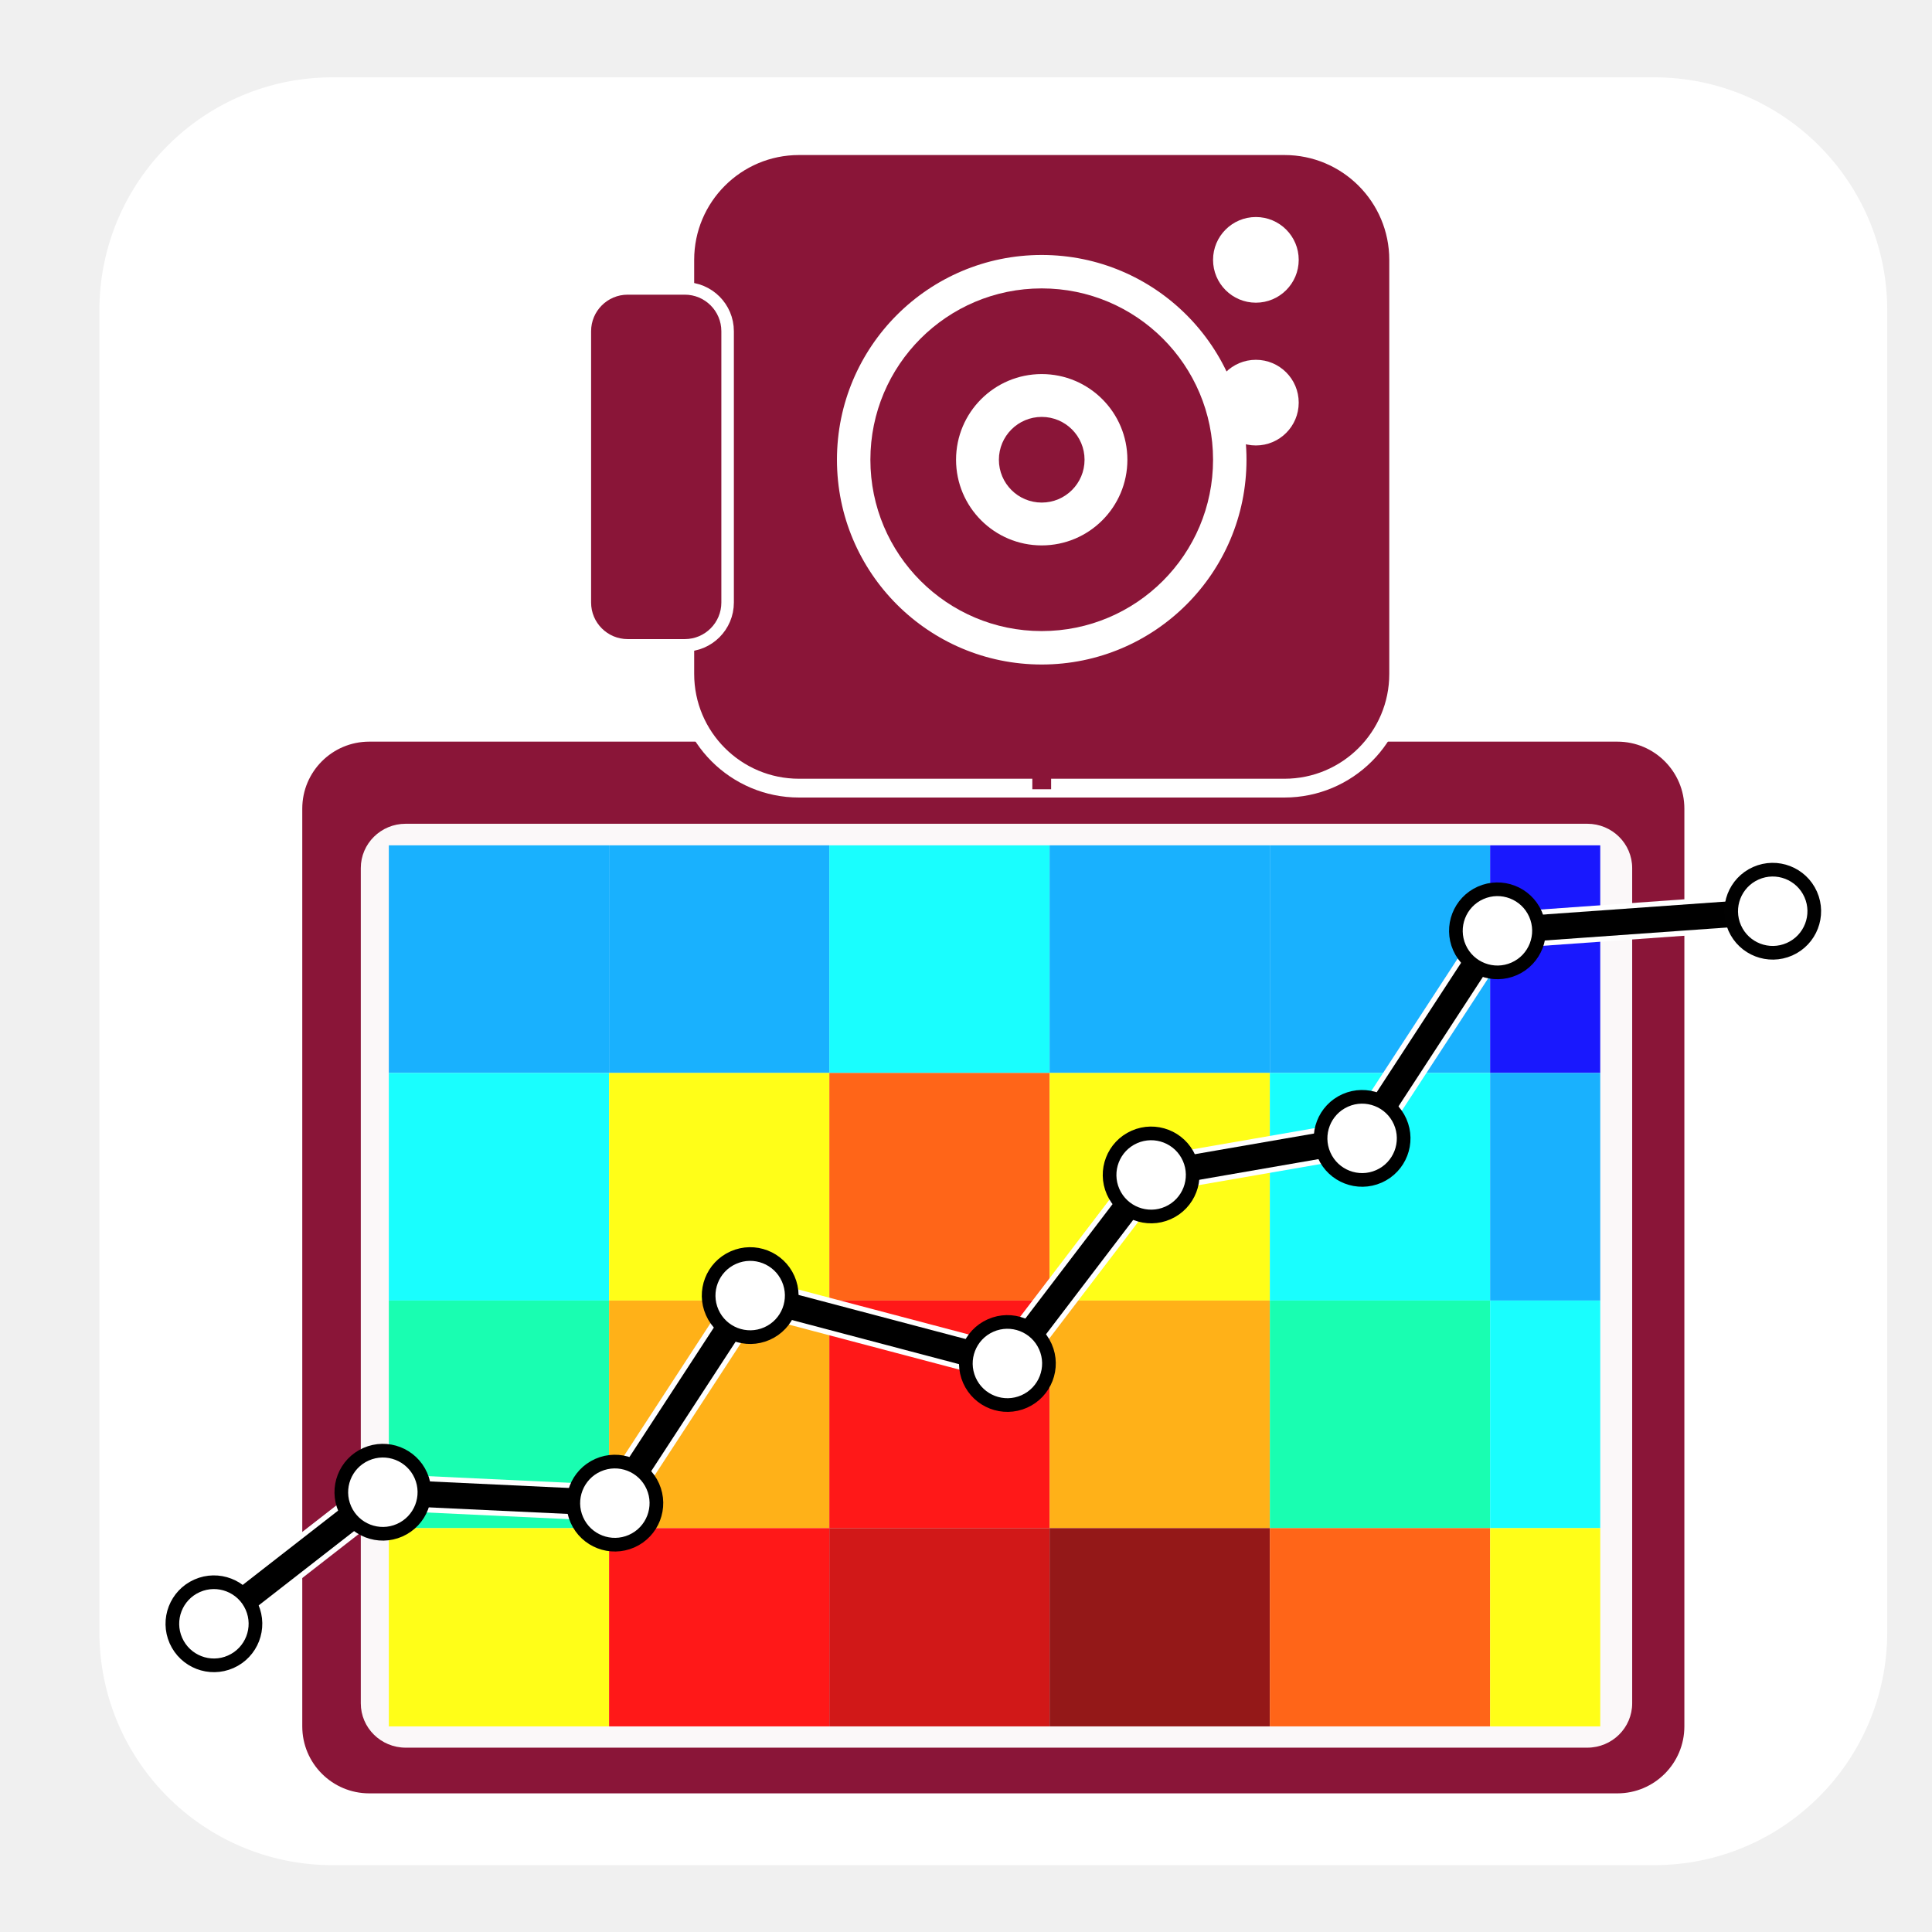
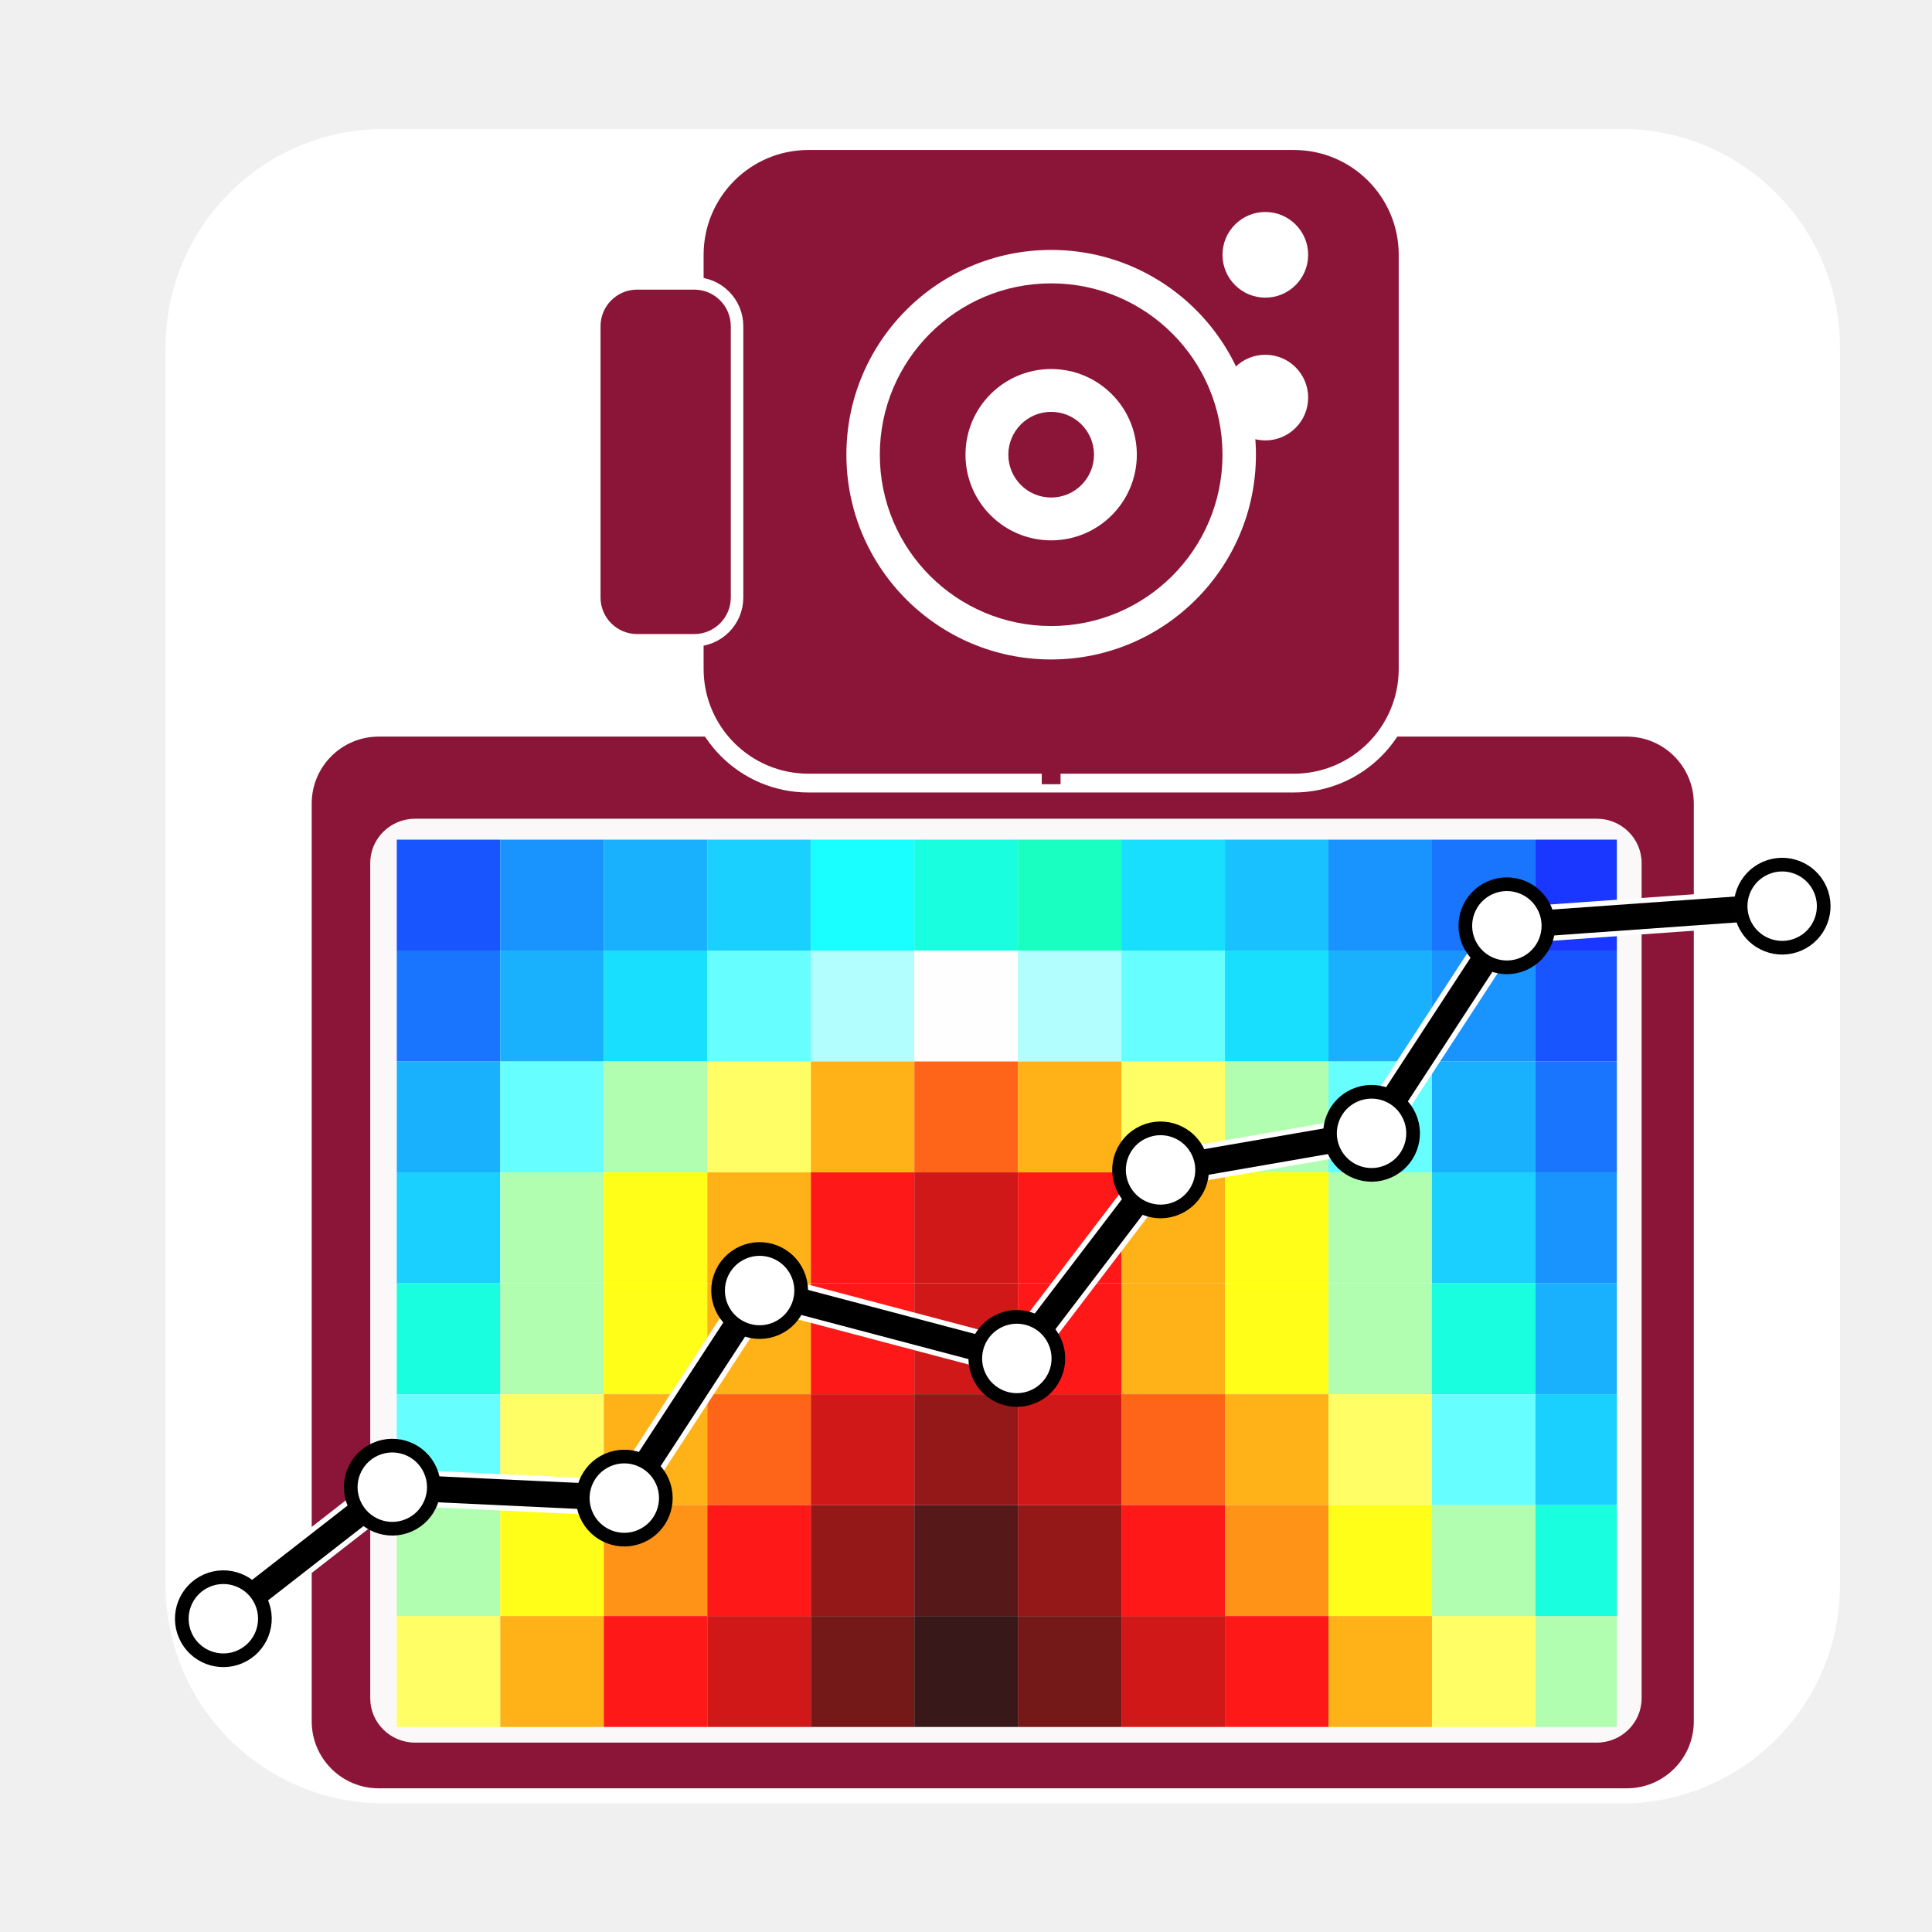
- <svg xmlns="http://www.w3.org/2000/svg" viewBox="0 0 300 300" version="1.1" id="svg42">
+ <svg xmlns="http://www.w3.org/2000/svg" viewBox="0 0 300 300" version="1.1" id="svg42" xml:space="preserve">
  <defs id="defs42" />
-   <rect x="17.434" y="14.006" width="273.615" height="273.615" rx="34.202" ry="34.202" fill="#ffffff" stroke="#8a1538" stroke-width="4" id="rect1" style="fill:#ffffff;fill-opacity:1;stroke:#ffffff;stroke-opacity:1" />
-   <g id="g3" transform="translate(0,3.108808)">
+   <rect x="27.581" y="21.903" width="256.254" height="256.254" rx="32.032" ry="32.032" fill="#ffffff" stroke="#8a1538" stroke-width="3.746" id="rect1" style="fill:#ffffff;fill-opacity:1;stroke:#ffffff;stroke-opacity:1" />
+   <g id="g3" transform="translate(1.465723,2.325136)">
    <g id="g1" transform="translate(1.580898,40.04462)">
      <rect x="44.355" y="71.009" width="216.612" height="165.309" rx="11.401" ry="11.401" fill="#8a1538" stroke="#ffffff" stroke-width="2" id="rect2" />
      <rect x="54.443" y="84.76" width="197.42" height="143.463" rx="6.968" ry="6.886" fill="#ffffff" id="rect3" style="fill:#ffffff;fill-opacity:0.968;stroke-width:1.154" />
-       <rect x="58.795" y="88.11" width="34.202" height="35.342" fill="#00aaff" opacity="0.9" id="rect4" style="stroke-width:1.14" />
-       <rect x="92.997" y="88.11" width="34.202" height="35.342" fill="#00aaff" opacity="0.9" id="rect5" style="stroke-width:1.14" />
-       <rect x="127.199" y="88.11" width="34.202" height="35.342" fill="#00ffff" opacity="0.9" id="rect6" style="stroke-width:1.14" />
-       <rect x="161.401" y="88.11" width="34.202" height="35.342" fill="#00aaff" opacity="0.9" id="rect7" style="stroke-width:1.14" />
-       <rect x="195.603" y="88.11" width="34.202" height="35.342" fill="#00aaff" opacity="0.9" id="rect8" style="stroke-width:1.14" />
-       <rect x="229.804" y="88.11" width="17.101" height="35.342" fill="#0000ff" opacity="0.9" id="rect9" style="stroke-width:1.14" />
-       <rect x="58.795" y="123.452" width="34.202" height="35.342" fill="#00ffff" opacity="0.9" id="rect10" style="stroke-width:1.14" />
-       <rect x="92.997" y="123.452" width="34.202" height="35.342" fill="#ffff00" opacity="0.9" id="rect11" style="stroke-width:1.14" />
-       <rect x="127.199" y="123.452" width="34.202" height="35.342" fill="#ff5500" opacity="0.9" id="rect12" style="stroke-width:1.14" />
-       <rect x="161.401" y="123.452" width="34.202" height="35.342" fill="#ffff00" opacity="0.9" id="rect13" style="stroke-width:1.14" />
-       <rect x="195.603" y="123.452" width="34.202" height="35.342" fill="#00ffff" opacity="0.9" id="rect14" style="stroke-width:1.14" />
-       <rect x="229.804" y="123.452" width="17.101" height="35.342" fill="#00aaff" opacity="0.9" id="rect15" style="stroke-width:1.14" />
-       <rect x="58.795" y="158.794" width="34.202" height="35.342" fill="#00ffaa" opacity="0.9" id="rect16" style="stroke-width:1.14" />
-       <rect x="92.997" y="158.794" width="34.202" height="35.342" fill="#ffaa00" opacity="0.9" id="rect17" style="stroke-width:1.14" />
-       <rect x="127.199" y="158.794" width="34.202" height="35.342" fill="#ff0000" opacity="0.9" id="rect18" style="stroke-width:1.14" />
-       <rect x="161.401" y="158.794" width="34.202" height="35.342" fill="#ffaa00" opacity="0.9" id="rect19" style="stroke-width:1.14" />
-       <rect x="195.603" y="158.794" width="34.202" height="35.342" fill="#00ffaa" opacity="0.9" id="rect20" style="stroke-width:1.14" />
-       <rect x="229.804" y="158.794" width="17.101" height="35.342" fill="#00ffff" opacity="0.9" id="rect21" style="stroke-width:1.14" />
-       <rect x="58.795" y="194.136" width="34.202" height="30.782" fill="#ffff00" opacity="0.9" id="rect22" style="stroke-width:1.14" />
-       <rect x="92.997" y="194.136" width="34.202" height="30.782" fill="#ff0000" opacity="0.9" id="rect23" style="stroke-width:1.14" />
-       <rect x="127.199" y="194.136" width="34.202" height="30.782" fill="#cc0000" opacity="0.9" id="rect24" style="stroke-width:1.14" />
-       <rect x="161.401" y="194.136" width="34.202" height="30.782" fill="#880000" opacity="0.9" id="rect25" style="stroke-width:1.14" />
-       <rect x="195.603" y="194.136" width="34.202" height="30.782" fill="#ff5500" opacity="0.9" id="rect26" style="stroke-width:1.14" />
-       <rect x="229.804" y="194.136" width="17.101" height="30.782" fill="#ffff00" opacity="0.9" id="rect27" style="stroke-width:1.14" />
+     </g>
+     <g id="g5" transform="matrix(1.148189,0,0,1.148189,-20.22847,18.97636)">
+       <rect x="70" y="95" width="14" height="15" fill="#0044ff" opacity="0.9" id="rect4-8" />
+       <rect x="84" y="95" width="14" height="15" fill="#0088ff" opacity="0.9" id="rect5-0" />
+       <rect x="98" y="95" width="14" height="15" fill="#00aaff" opacity="0.9" id="rect6-2" />
+       <rect x="112" y="95" width="14" height="15" fill="#00ccff" opacity="0.9" id="rect7-4" />
+       <rect x="126" y="95" width="14" height="15" fill="#00ffff" opacity="0.9" id="rect8-8" />
+       <rect x="140" y="95" width="14" height="15" fill="#00ffdd" opacity="0.9" id="rect9-3" />
+       <rect x="154" y="95" width="14" height="15" fill="#00ffbb" opacity="0.9" id="rect10-9" />
+       <rect x="168" y="95" width="14" height="15" fill="#00ddff" opacity="0.9" id="rect11-0" />
+       <rect x="182" y="95" width="14" height="15" fill="#00bbff" opacity="0.9" id="rect12-5" />
+       <rect x="196" y="95" width="14" height="15" fill="#0088ff" opacity="0.9" id="rect13-2" />
+       <rect x="210" y="95" width="14" height="15" fill="#0066ff" opacity="0.9" id="rect14-2" />
+       <rect x="224" y="95" width="11" height="15" fill="#0022ff" opacity="0.9" id="rect15-7" />
+       <rect x="70" y="110" width="14" height="15" fill="#0066ff" opacity="0.9" id="rect16-3" />
+       <rect x="84" y="110" width="14" height="15" fill="#00aaff" opacity="0.9" id="rect17-7" />
+       <rect x="98" y="110" width="14" height="15" fill="#00ddff" opacity="0.9" id="rect18-9" />
+       <rect x="112" y="110" width="14" height="15" fill="#55ffff" opacity="0.9" id="rect19-0" />
+       <rect x="126" y="110" width="14" height="15" fill="#aaffff" opacity="0.9" id="rect20-2" />
+       <rect x="140" y="110" width="14" height="15" fill="#ffffff" opacity="0.9" id="rect21-3" />
+       <rect x="154" y="110" width="14" height="15" fill="#aaffff" opacity="0.9" id="rect22-9" />
+       <rect x="168" y="110" width="14" height="15" fill="#55ffff" opacity="0.9" id="rect23-9" />
+       <rect x="182" y="110" width="14" height="15" fill="#00ddff" opacity="0.9" id="rect24-7" />
+       <rect x="196" y="110" width="14" height="15" fill="#00aaff" opacity="0.9" id="rect25-0" />
+       <rect x="210" y="110" width="14" height="15" fill="#0088ff" opacity="0.9" id="rect26-3" />
+       <rect x="224" y="110" width="11" height="15" fill="#0044ff" opacity="0.9" id="rect27-9" />
+       <rect x="70" y="125" width="14" height="15" fill="#00aaff" opacity="0.9" id="rect28" />
+       <rect x="84" y="125" width="14" height="15" fill="#55ffff" opacity="0.9" id="rect29" />
+       <rect x="98" y="125" width="14" height="15" fill="#aaffaa" opacity="0.9" id="rect30" />
+       <rect x="112" y="125" width="14" height="15" fill="#ffff55" opacity="0.9" id="rect31" />
+       <rect x="126" y="125" width="14" height="15" fill="#ffaa00" opacity="0.9" id="rect32" />
+       <rect x="140" y="125" width="14" height="15" fill="#ff5500" opacity="0.9" id="rect33" />
+       <rect x="154" y="125" width="14" height="15" fill="#ffaa00" opacity="0.9" id="rect34" />
+       <rect x="168" y="125" width="14" height="15" fill="#ffff55" opacity="0.9" id="rect35" />
+       <rect x="182" y="125" width="14" height="15" fill="#aaffaa" opacity="0.9" id="rect36-8" />
+       <rect x="196" y="125" width="14" height="15" fill="#55ffff" opacity="0.9" id="rect37-6" />
+       <rect x="210" y="125" width="14" height="15" fill="#00aaff" opacity="0.9" id="rect38" />
+       <rect x="224" y="125" width="11" height="15" fill="#0066ff" opacity="0.9" id="rect39" />
+       <rect x="70" y="140" width="14" height="15" fill="#00ccff" opacity="0.9" id="rect40" />
+       <rect x="84" y="140" width="14" height="15" fill="#aaffaa" opacity="0.9" id="rect41" />
+       <rect x="98" y="140" width="14" height="15" fill="#ffff00" opacity="0.9" id="rect42" />
+       <rect x="112" y="140" width="14" height="15" fill="#ffaa00" opacity="0.9" id="rect43" />
+       <rect x="126" y="140" width="14" height="15" fill="#ff0000" opacity="0.9" id="rect44" />
+       <rect x="140" y="140" width="14" height="15" fill="#cc0000" opacity="0.9" id="rect45" />
+       <rect x="154" y="140" width="14" height="15" fill="#ff0000" opacity="0.9" id="rect46" />
+       <rect x="168" y="140" width="14" height="15" fill="#ffaa00" opacity="0.9" id="rect47" />
+       <rect x="182" y="140" width="14" height="15" fill="#ffff00" opacity="0.9" id="rect48" />
+       <rect x="196" y="140" width="14" height="15" fill="#aaffaa" opacity="0.9" id="rect49" />
+       <rect x="210" y="140" width="14" height="15" fill="#00ccff" opacity="0.9" id="rect50" />
+       <rect x="224" y="140" width="11" height="15" fill="#0088ff" opacity="0.9" id="rect51" />
+       <rect x="70" y="155" width="14" height="15" fill="#00ffdd" opacity="0.9" id="rect52" />
+       <rect x="84" y="155" width="14" height="15" fill="#aaffaa" opacity="0.9" id="rect53" />
+       <rect x="98" y="155" width="14" height="15" fill="#ffff00" opacity="0.9" id="rect54" />
+       <rect x="112" y="155" width="14" height="15" fill="#ffaa00" opacity="0.9" id="rect55" />
+       <rect x="126" y="155" width="14" height="15" fill="#ff0000" opacity="0.9" id="rect56" />
+       <rect x="140" y="155" width="14" height="15" fill="#cc0000" opacity="0.9" id="rect57" />
+       <rect x="154" y="155" width="14" height="15" fill="#ff0000" opacity="0.9" id="rect58" />
+       <rect x="168" y="155" width="14" height="15" fill="#ffaa00" opacity="0.9" id="rect59" />
+       <rect x="182" y="155" width="14" height="15" fill="#ffff00" opacity="0.9" id="rect60" />
+       <rect x="196" y="155" width="14" height="15" fill="#aaffaa" opacity="0.9" id="rect61" />
+       <rect x="210" y="155" width="14" height="15" fill="#00ffdd" opacity="0.9" id="rect62" />
+       <rect x="224" y="155" width="11" height="15" fill="#00aaff" opacity="0.9" id="rect63" />
+       <rect x="70" y="170" width="14" height="15" fill="#55ffff" opacity="0.9" id="rect64" />
+       <rect x="84" y="170" width="14" height="15" fill="#ffff55" opacity="0.9" id="rect65" />
+       <rect x="98" y="170" width="14" height="15" fill="#ffaa00" opacity="0.9" id="rect66" />
+       <rect x="112" y="170" width="14" height="15" fill="#ff5500" opacity="0.9" id="rect67" />
+       <rect x="126" y="170" width="14" height="15" fill="#cc0000" opacity="0.9" id="rect68" />
+       <rect x="140" y="170" width="14" height="15" fill="#880000" opacity="0.9" id="rect69" />
+       <rect x="154" y="170" width="14" height="15" fill="#cc0000" opacity="0.9" id="rect70" />
+       <rect x="168" y="170" width="14" height="15" fill="#ff5500" opacity="0.9" id="rect71" />
+       <rect x="182" y="170" width="14" height="15" fill="#ffaa00" opacity="0.9" id="rect72" />
+       <rect x="196" y="170" width="14" height="15" fill="#ffff55" opacity="0.9" id="rect73" />
+       <rect x="210" y="170" width="14" height="15" fill="#55ffff" opacity="0.9" id="rect74" />
+       <rect x="224" y="170" width="11" height="15" fill="#00ccff" opacity="0.9" id="rect75" />
+       <rect x="70" y="185" width="14" height="15" fill="#aaffaa" opacity="0.9" id="rect76" />
+       <rect x="84" y="185" width="14" height="15" fill="#ffff00" opacity="0.9" id="rect77" />
+       <rect x="98" y="185" width="14" height="15" fill="#ff8800" opacity="0.9" id="rect78" />
+       <rect x="112" y="185" width="14" height="15" fill="#ff0000" opacity="0.9" id="rect79" />
+       <rect x="126" y="185" width="14" height="15" fill="#880000" opacity="0.9" id="rect80" />
+       <rect x="140" y="185" width="14" height="15" fill="#440000" opacity="0.9" id="rect81" />
+       <rect x="154" y="185" width="14" height="15" fill="#880000" opacity="0.9" id="rect82" />
+       <rect x="168" y="185" width="14" height="15" fill="#ff0000" opacity="0.9" id="rect83" />
+       <rect x="182" y="185" width="14" height="15" fill="#ff8800" opacity="0.9" id="rect84" />
+       <rect x="196" y="185" width="14" height="15" fill="#ffff00" opacity="0.9" id="rect85" />
+       <rect x="210" y="185" width="14" height="15" fill="#aaffaa" opacity="0.9" id="rect86" />
+       <rect x="224" y="185" width="11" height="15" fill="#00ffdd" opacity="0.9" id="rect87" />
+       <rect x="70" y="200" width="14" height="15" fill="#ffff55" opacity="0.9" id="rect88" />
+       <rect x="84" y="200" width="14" height="15" fill="#ffaa00" opacity="0.9" id="rect89" />
+       <rect x="98" y="200" width="14" height="15" fill="#ff0000" opacity="0.9" id="rect90" />
+       <rect x="112" y="200" width="14" height="15" fill="#cc0000" opacity="0.9" id="rect91" />
+       <rect x="126" y="200" width="14" height="15" fill="#660000" opacity="0.9" id="rect92" />
+       <rect x="140" y="200" width="14" height="15" fill="#220000" opacity="0.9" id="rect93" />
+       <rect x="154" y="200" width="14" height="15" fill="#660000" opacity="0.9" id="rect94" />
+       <rect x="168" y="200" width="14" height="15" fill="#cc0000" opacity="0.9" id="rect95" />
+       <rect x="182" y="200" width="14" height="15" fill="#ff0000" opacity="0.9" id="rect96" />
+       <rect x="196" y="200" width="14" height="15" fill="#ffaa00" opacity="0.9" id="rect97" />
+       <rect x="210" y="200" width="14" height="15" fill="#ffff55" opacity="0.9" id="rect98" />
+       <rect x="224" y="200" width="11" height="15" fill="#aaffaa" opacity="0.9" id="rect99" />
    </g>
    <g id="g2" transform="matrix(1.125897,0,0,1.125897,-12.28866,54.15849)">
      <rect x="105.357" y="-30.778" width="98.457" height="88.611" rx="15.753" ry="15.753" fill="#8a1538" stroke="#ffffff" stroke-width="2.591" id="rect36" />
      <rect x="91.573" y="-11.087" width="19.691" height="49.228" rx="5.907" ry="5.907" fill="#8a1538" stroke="#ffffff" stroke-width="1.727" id="rect37" />
      <circle cx="154.585" cy="12.542" r="29.537" fill="#ffffff" stroke="#8a1538" stroke-width="2.591" id="circle37" />
      <circle cx="154.585" cy="12.542" r="23.63" fill="#8a1538" id="circle38" style="stroke-width:1.969" />
      <circle cx="154.585" cy="12.542" r="11.815" fill="#ffffff" id="circle39" style="stroke-width:1.969" />
      <circle cx="154.585" cy="12.542" r="5.907" fill="#8a1538" id="circle40" style="stroke-width:1.969" />
      <circle cx="184.122" cy="-15.025" r="5.907" fill="#ffffff" id="circle41" style="stroke-width:1.969" />
      <circle cx="184.122" cy="4.666" r="5.907" fill="#ffffff" id="circle42" style="stroke-width:1.969" />
      <path d="M 154.585,47.987 V 62.755" stroke="#8a1538" stroke-width="2.591" stroke-dasharray="2, 2" id="path42" />
    </g>
    <g id="g4" transform="matrix(1.414715,0,0,1.414715,-62.3238,-17.96807)">
      <polyline points="70,150 90,145 110,155 130,142 150,158 170,147 190,152 210,139 235,148" fill="none" stroke="#ffffff" stroke-width="3.5" id="polyline27" transform="matrix(1.042539,-0.4613657,0.4613657,1.042539,-74.64982,64.64487)" />
      <polyline points="70,150 90,145 110,155 130,142 150,158 170,147 190,152 210,139 235,148" fill="none" stroke="#8a1538" stroke-width="2.5" id="polyline28" transform="matrix(1.042539,-0.4613657,0.4613657,1.042539,-74.64982,64.64487)" style="stroke:#000000;stroke-opacity:1" />
      <circle cx="-14.62" cy="199.915" fill="#ffffff" stroke="#8a1538" stroke-width="1.5" id="circle28" r="4.56" transform="rotate(-23.87133)" style="stroke:#000000;stroke-opacity:1" />
      <circle cx="8.181" cy="194.215" fill="#ffffff" stroke="#8a1538" stroke-width="1.5" id="circle29" r="4.56" transform="rotate(-23.87133)" style="stroke:#000000;stroke-opacity:1" />
      <circle cx="30.982" cy="205.615" fill="#ffffff" stroke="#8a1538" stroke-width="1.5" id="circle30" r="4.56" transform="rotate(-23.87133)" style="stroke:#000000;stroke-opacity:1" />
      <circle cx="53.784" cy="190.794" fill="#ffffff" stroke="#8a1538" stroke-width="1.5" id="circle31" r="4.56" transform="rotate(-23.87133)" style="stroke:#000000;stroke-opacity:1" />
      <circle cx="76.585" cy="209.035" fill="#ffffff" stroke="#8a1538" stroke-width="1.5" id="circle32" r="4.56" transform="rotate(-23.87133)" style="stroke:#000000;stroke-opacity:1" />
      <circle cx="99.386" cy="196.495" fill="#ffffff" stroke="#8a1538" stroke-width="1.5" id="circle33" r="4.56" transform="rotate(-23.87133)" style="stroke:#000000;stroke-opacity:1" />
      <circle cx="122.187" cy="202.195" fill="#ffffff" stroke="#8a1538" stroke-width="1.5" id="circle34" r="4.56" transform="rotate(-23.87133)" style="stroke:#000000;stroke-opacity:1" />
      <circle cx="144.989" cy="187.374" fill="#ffffff" stroke="#8a1538" stroke-width="1.5" id="circle35" r="4.56" transform="rotate(-23.87133)" style="stroke:#000000;stroke-opacity:1" />
      <circle cx="173.49" cy="197.635" fill="#ffffff" stroke="#8a1538" stroke-width="1.5" id="circle36" r="4.56" transform="rotate(-23.87133)" style="stroke:#010101;stroke-opacity:1" />
    </g>
  </g>
</svg>
